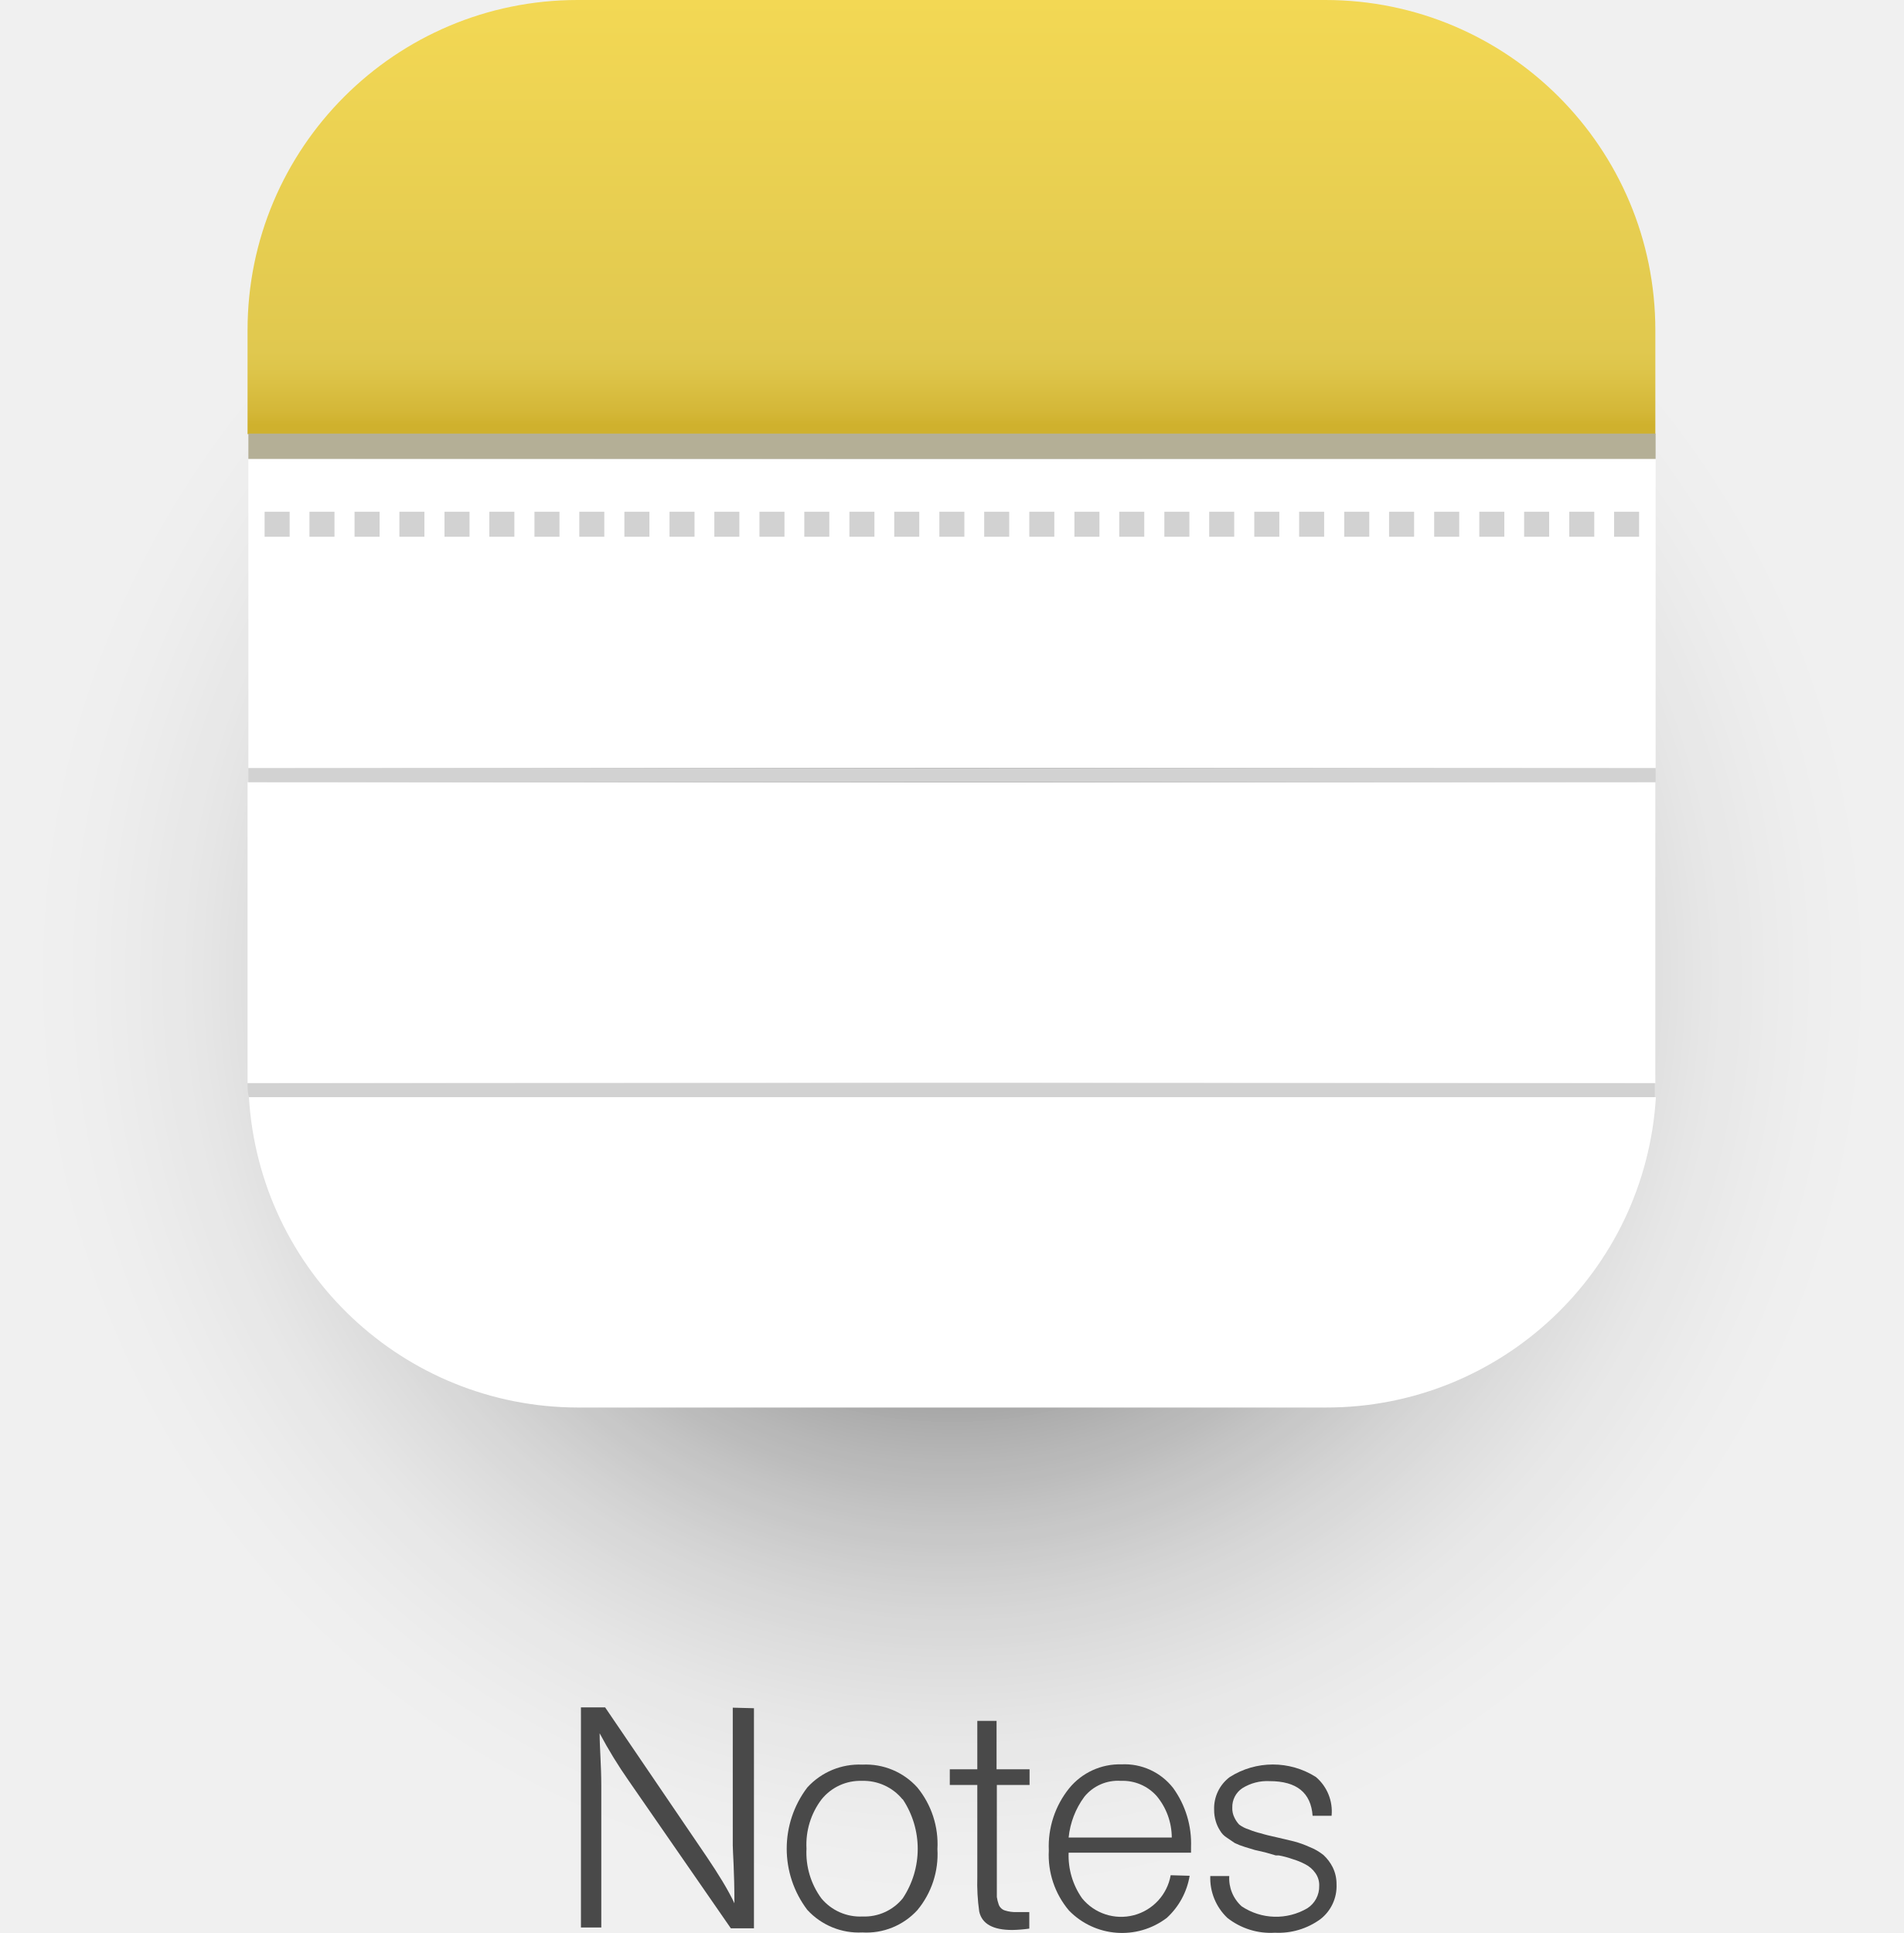
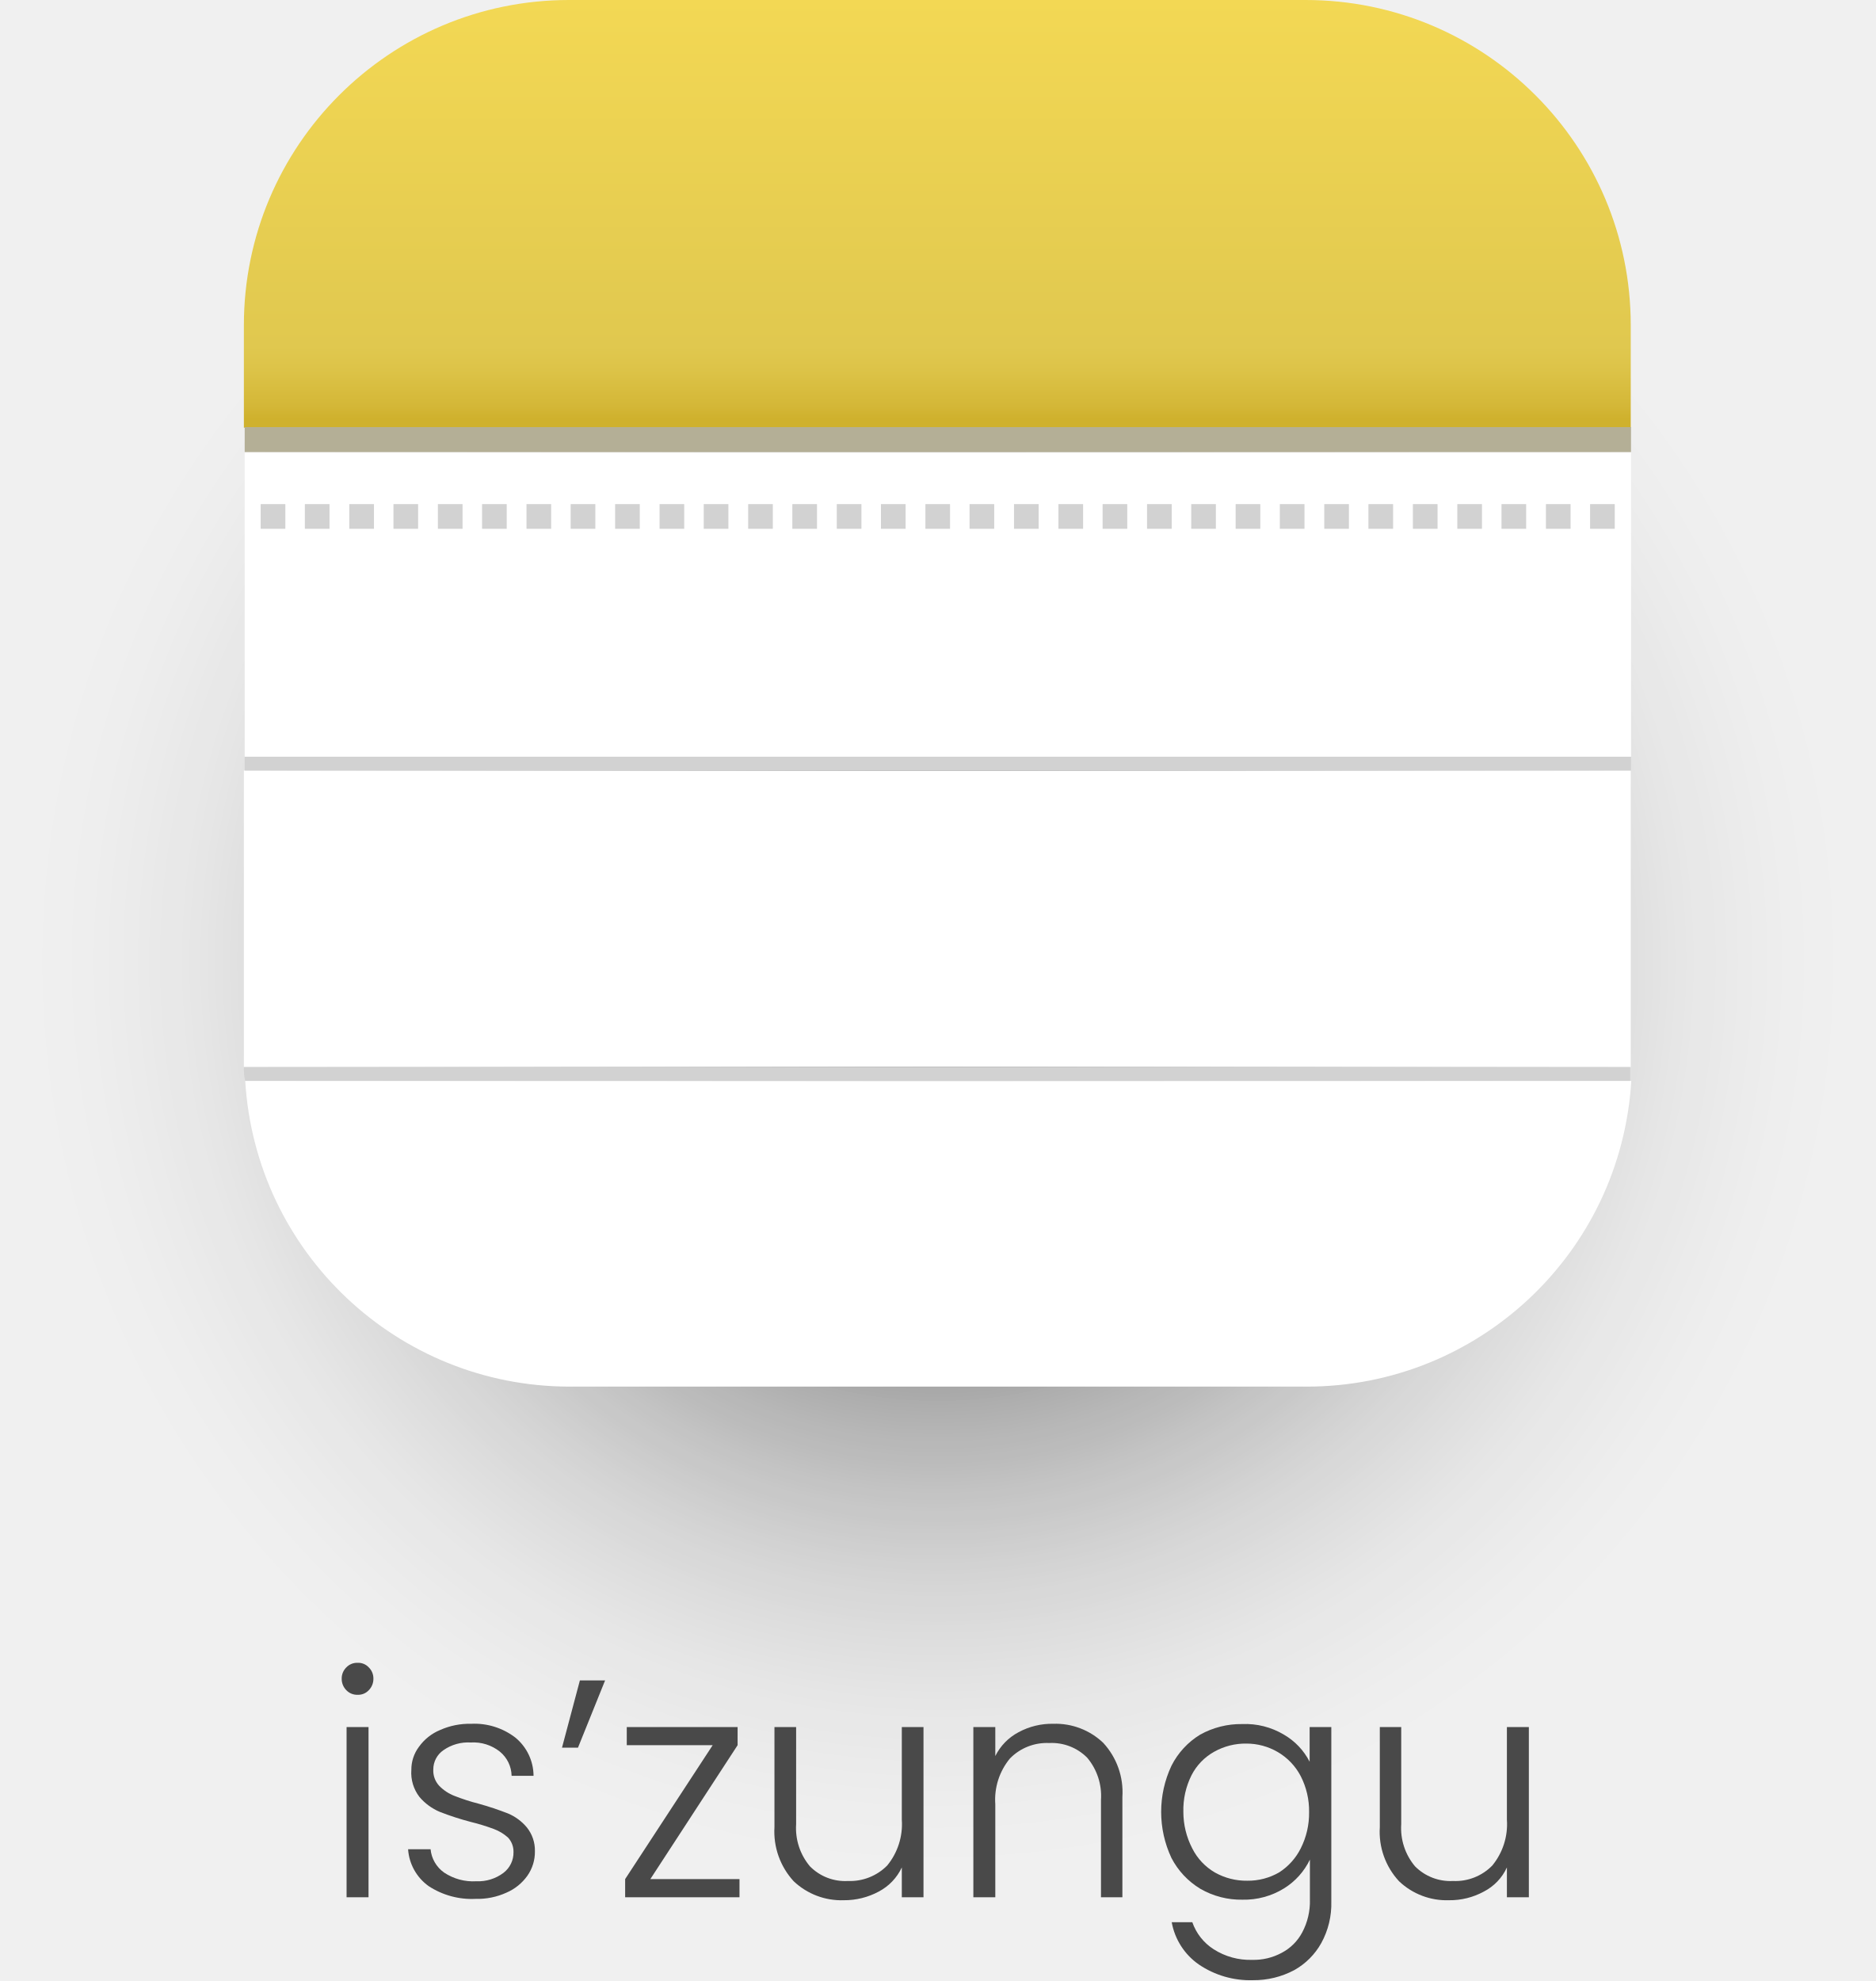
- <svg xmlns="http://www.w3.org/2000/svg" viewBox="0 0 69.21 70.26">
+ <svg xmlns="http://www.w3.org/2000/svg" viewBox="0 0 69.21 73.09">
  <defs>
    <style>.cls-1{mask:url(#mask);filter:url(#luminosity-noclip-2);}.cls-2{mix-blend-mode:multiply;}.cls-2,.cls-4{fill:url(#Áåçûìÿííûé_ãðàäèåíò_97);}.cls-3{mask:url(#mask-2);}.cls-5{mask:url(#mask-3);}.cls-6{fill:#fff;}.cls-7{fill:url(#Áåçûìÿííûé_ãðàäèåíò_80);}.cls-8{fill:#b4af96;}.cls-9{fill:#d2d2d2;}.cls-10{fill:#494949;}.cls-11{filter:url(#luminosity-noclip);}</style>
-     <filter id="luminosity-noclip" x="0" y="-8321.27" width="69.21" height="32766" filterUnits="userSpaceOnUse" color-interpolation-filters="sRGB">
+     <filter id="luminosity-noclip" x="0" y="-7804.57" width="69.21" height="32766" filterUnits="userSpaceOnUse" color-interpolation-filters="sRGB">
      <feFlood flood-color="#fff" result="bg" />
      <feBlend in="SourceGraphic" in2="bg" />
    </filter>
-     <mask id="mask" x="0" y="-8321.27" width="69.21" height="32766" maskUnits="userSpaceOnUse">
+     <mask id="mask" x="0" y="-7804.57" width="69.21" height="32766" maskUnits="userSpaceOnUse">
      <g class="cls-11" />
    </mask>
    <radialGradient id="Áåçûìÿííûé_ãðàäèåíò_97" cx="34.61" cy="35.47" r="34.61" gradientUnits="userSpaceOnUse">
      <stop offset="0" stop-color="#fff" />
      <stop offset="1" />
    </radialGradient>
    <filter id="luminosity-noclip-2" x="0" y="0.86" width="69.21" height="69.21" filterUnits="userSpaceOnUse" color-interpolation-filters="sRGB">
      <feFlood flood-color="#fff" result="bg" />
      <feBlend in="SourceGraphic" in2="bg" />
    </filter>
    <mask id="mask-2" x="0" y="0.86" width="69.21" height="69.21" maskUnits="userSpaceOnUse">
      <g class="cls-1">
        <circle class="cls-2" cx="34.61" cy="35.47" r="34.61" />
      </g>
    </mask>
    <mask id="mask-3" x="0" y="0.86" width="69.21" height="69.21" maskUnits="userSpaceOnUse">
      <g class="cls-3">
        <circle class="cls-4" cx="34.61" cy="35.47" r="34.61" />
      </g>
    </mask>
    <linearGradient id="Áåçûìÿííûé_ãðàäèåíò_80" x1="34.61" y1="15.76" x2="34.61" gradientUnits="userSpaceOnUse">
      <stop offset="0.02" stop-color="#cfb12d" />
      <stop offset="0.05" stop-color="#d4b737" />
      <stop offset="0.14" stop-color="#ddc449" />
      <stop offset="0.19" stop-color="#e0c84f" />
      <stop offset="1" stop-color="#f3d854" />
    </linearGradient>
  </defs>
  <g id="Layer_2" data-name="Layer 2">
    <g id="Ñëîé_1" data-name="Ñëîé 1">
      <g class="cls-5">
        <circle cx="34.61" cy="35.47" r="34.61" />
      </g>
      <path class="cls-6" d="M21,51.16H48.2a12,12,0,0,0,12-11.28H9.05A12,12,0,0,0,21,51.16Z" />
      <path class="cls-6" d="M9,39.17v.2H60.18V28.43H9Z" />
      <rect class="cls-6" x="9.03" y="16.68" width="51.16" height="11.24" />
      <path class="cls-7" d="M60.18,12a12,12,0,0,0-12-12H21A12,12,0,0,0,9,12v3.78H60.18Z" />
      <rect class="cls-8" x="9.03" y="15.76" width="51.16" height="0.92" />
      <rect class="cls-9" x="9.03" y="27.92" width="51.16" height="0.51" />
      <path class="cls-9" d="M9.05,39.88H60.16c0-.17,0-.34,0-.51H9C9,39.54,9,39.71,9.05,39.88Z" />
      <rect class="cls-9" x="9.62" y="18.6" width="0.91" height="0.91" />
      <rect class="cls-9" x="11.25" y="18.6" width="0.91" height="0.91" />
      <rect class="cls-9" x="12.89" y="18.6" width="0.91" height="0.91" />
      <rect class="cls-9" x="14.52" y="18.6" width="0.91" height="0.91" />
      <rect class="cls-9" x="16.16" y="18.6" width="0.91" height="0.91" />
      <rect class="cls-9" x="17.79" y="18.6" width="0.91" height="0.91" />
      <rect class="cls-9" x="19.43" y="18.6" width="0.91" height="0.91" />
      <rect class="cls-9" x="21.06" y="18.6" width="0.91" height="0.91" />
      <rect class="cls-9" x="22.7" y="18.6" width="0.91" height="0.91" />
      <rect class="cls-9" x="24.34" y="18.6" width="0.91" height="0.91" />
      <rect class="cls-9" x="25.97" y="18.6" width="0.91" height="0.91" />
      <rect class="cls-9" x="27.61" y="18.6" width="0.91" height="0.91" />
      <rect class="cls-9" x="29.24" y="18.6" width="0.91" height="0.91" />
      <rect class="cls-9" x="30.88" y="18.6" width="0.91" height="0.91" />
      <rect class="cls-9" x="32.51" y="18.6" width="0.91" height="0.91" />
      <rect class="cls-9" x="34.15" y="18.6" width="0.91" height="0.91" />
      <rect class="cls-9" x="35.78" y="18.6" width="0.91" height="0.91" />
      <rect class="cls-9" x="37.42" y="18.6" width="0.91" height="0.91" />
      <rect class="cls-9" x="39.06" y="18.6" width="0.91" height="0.91" />
      <rect class="cls-9" x="40.69" y="18.6" width="0.91" height="0.91" />
      <rect class="cls-9" x="42.33" y="18.6" width="0.91" height="0.91" />
      <rect class="cls-9" x="43.96" y="18.6" width="0.91" height="0.91" />
      <rect class="cls-9" x="45.6" y="18.6" width="0.91" height="0.91" />
      <rect class="cls-9" x="47.23" y="18.6" width="0.91" height="0.91" />
      <rect class="cls-9" x="48.87" y="18.6" width="0.91" height="0.91" />
      <rect class="cls-9" x="50.5" y="18.6" width="0.91" height="0.91" />
      <rect class="cls-9" x="52.14" y="18.6" width="0.91" height="0.91" />
      <rect class="cls-9" x="53.78" y="18.6" width="0.91" height="0.91" />
      <rect class="cls-9" x="55.41" y="18.6" width="0.91" height="0.91" />
      <rect class="cls-9" x="57.05" y="18.6" width="0.91" height="0.91" />
      <rect class="cls-9" x="58.68" y="18.6" width="0.91" height="0.91" />
-       <path class="cls-10" d="M27.41,62.09v8h-.84l-3.71-5.36A16.59,16.59,0,0,1,21.8,63c0,.53.06,1.16.06,1.9v5.16h-.74v-8H22L25.7,67.5c.41.61.76,1.17,1,1.68,0-1.18-.06-1.88-.06-2.11v-5Z" />
-       <path class="cls-10" d="M31.35,64.14a2.52,2.52,0,0,1,2,.83,3.25,3.25,0,0,1,.73,2.24,3.18,3.18,0,0,1-.73,2.22,2.51,2.51,0,0,1-2,.81,2.54,2.54,0,0,1-2-.82,3.68,3.68,0,0,1,0-4.45A2.55,2.55,0,0,1,31.35,64.14Zm1.46,1.26a1.83,1.83,0,0,0-1.47-.67,1.81,1.81,0,0,0-1.47.67,2.72,2.72,0,0,0-.55,1.79A2.81,2.81,0,0,0,29.86,69a1.83,1.83,0,0,0,1.5.66A1.79,1.79,0,0,0,32.82,69a3.25,3.25,0,0,0,0-3.6Z" />
-       <path class="cls-10" d="M37.43,64.31v.57H36.24v3.66c0,.19,0,.33,0,.41a1.41,1.41,0,0,0,.07.28.35.35,0,0,0,.22.21,1.27,1.27,0,0,0,.43.06l.46,0v.6a5,5,0,0,1-.62.05c-.7,0-1.1-.22-1.2-.67a7.35,7.35,0,0,1-.07-1.26V64.88h-1v-.57h1V62.55h.7v1.76Z" />
-       <path class="cls-10" d="M43.25,68.18a2.67,2.67,0,0,1-.83,1.53,2.69,2.69,0,0,1-3.56-.27,3.12,3.12,0,0,1-.73-2.18A3.36,3.36,0,0,1,38.87,65a2.37,2.37,0,0,1,1.9-.87,2.24,2.24,0,0,1,1.88.86,3.44,3.44,0,0,1,.65,2.15v.2H38.85A2.7,2.7,0,0,0,39.34,69a1.83,1.83,0,0,0,3.22-.84Zm-.65-1.39a2.37,2.37,0,0,0-.55-1.51,1.65,1.65,0,0,0-1.3-.55,1.57,1.57,0,0,0-1.33.58,3,3,0,0,0-.57,1.48Z" />
-       <path class="cls-10" d="M48.41,66h-.69q-.09-1.26-1.56-1.26a1.7,1.7,0,0,0-1,.26.82.82,0,0,0-.36.7.75.75,0,0,0,.08.37,1,1,0,0,0,.17.25,1.18,1.18,0,0,0,.36.18,2.72,2.72,0,0,0,.44.14q.18.06.6.15l.59.14a3.54,3.54,0,0,1,.56.2,1.93,1.93,0,0,1,.52.3,1.58,1.58,0,0,1,.33.44,1.38,1.38,0,0,1,.14.62A1.52,1.52,0,0,1,48,69.76a2.59,2.59,0,0,1-1.65.49,2.54,2.54,0,0,1-1.73-.54A2,2,0,0,1,44,68.19h.69a1.37,1.37,0,0,0,.45,1.1,2.25,2.25,0,0,0,2.39.07.94.94,0,0,0,.43-.81.75.75,0,0,0-.14-.47,1,1,0,0,0-.37-.32,2.57,2.57,0,0,0-.47-.19,3.17,3.17,0,0,0-.49-.13l-.11,0L46,67.33l-.39-.09-.36-.11a2.47,2.47,0,0,1-.36-.14l-.28-.19a.74.74,0,0,1-.26-.27,1.26,1.26,0,0,1-.15-.33,1.37,1.37,0,0,1-.06-.42,1.42,1.42,0,0,1,.57-1.19,2.92,2.92,0,0,1,3.13,0A1.64,1.64,0,0,1,48.41,66Z" />
+       <path class="cls-10" d="M12.78,62.36a.59.59,0,0,1-.17-.42.57.57,0,0,1,.17-.42.55.55,0,0,1,.42-.17.53.53,0,0,1,.41.17.57.57,0,0,1,.17.42.59.59,0,0,1-.17.42.53.53,0,0,1-.41.17A.55.55,0,0,1,12.78,62.36Zm.82,1.36V70h-.81V63.72Z" />
+       <path class="cls-10" d="M15.82,69.59a1.82,1.82,0,0,1-.76-1.36h.83a1.19,1.19,0,0,0,.5.86,1.93,1.93,0,0,0,1.19.32,1.55,1.55,0,0,0,1-.31.94.94,0,0,0,.37-.77.76.76,0,0,0-.2-.53,1.63,1.63,0,0,0-.53-.32,7.56,7.56,0,0,0-.85-.26,10.28,10.28,0,0,1-1.14-.37,2,2,0,0,1-.75-.55,1.46,1.46,0,0,1-.3-1,1.4,1.4,0,0,1,.28-.85,1.81,1.81,0,0,1,.78-.62,2.66,2.66,0,0,1,1.15-.23,2.48,2.48,0,0,1,1.63.51,1.84,1.84,0,0,1,.67,1.41h-.81a1.18,1.18,0,0,0-.43-.89,1.57,1.57,0,0,0-1.08-.34,1.59,1.59,0,0,0-1,.28.86.86,0,0,0-.38.72.82.82,0,0,0,.22.6,1.57,1.57,0,0,0,.56.37,7.43,7.43,0,0,0,.9.29,11.24,11.24,0,0,1,1.08.36,1.83,1.83,0,0,1,.69.51,1.35,1.35,0,0,1,.3.88,1.53,1.53,0,0,1-.28.91,1.84,1.84,0,0,1-.77.62,2.58,2.58,0,0,1-1.14.23A2.9,2.9,0,0,1,15.82,69.59Z" />
+       <path class="cls-10" d="M21.4,62h.93l-1,2.48h-.59Z" />
+       <path class="cls-10" d="M24,69.33h3.29V70H23.07v-.67l3.23-4.94H23.13v-.67h4.09v.67Z" />
+       <path class="cls-10" d="M34.08,63.72V70h-.8V68.9a1.93,1.93,0,0,1-.85.89,2.68,2.68,0,0,1-1.29.32,2.56,2.56,0,0,1-1.85-.7,2.71,2.71,0,0,1-.71-2V63.72h.8V67.3a2.19,2.19,0,0,0,.51,1.56,1.82,1.82,0,0,0,1.4.54,1.93,1.93,0,0,0,1.45-.57,2.4,2.4,0,0,0,.54-1.69V63.72Z" />
+       <path class="cls-10" d="M40.71,64.3a2.68,2.68,0,0,1,.71,2V70h-.79V66.41a2.19,2.19,0,0,0-.51-1.56,1.84,1.84,0,0,0-1.4-.54,1.9,1.9,0,0,0-1.45.57,2.38,2.38,0,0,0-.54,1.69V70h-.81V63.72h.81v1.07a2,2,0,0,1,.86-.88,2.58,2.58,0,0,1,1.28-.31A2.55,2.55,0,0,1,40.71,64.3Z" />
+       <path class="cls-10" d="M47.38,64a2.44,2.44,0,0,1,.95,1V63.72h.8v6.44a3,3,0,0,1-.37,1.53,2.58,2.58,0,0,1-1,1,3.17,3.17,0,0,1-1.52.37,3.37,3.37,0,0,1-2-.58,2.42,2.42,0,0,1-1-1.56H44a1.94,1.94,0,0,0,.79,1,2.49,2.49,0,0,0,1.42.39,2.17,2.17,0,0,0,1.09-.26,1.8,1.8,0,0,0,.76-.76,2.42,2.42,0,0,0,.28-1.2V68.61a2.54,2.54,0,0,1-.95,1.06,2.8,2.8,0,0,1-1.54.42,3,3,0,0,1-1.55-.4,2.87,2.87,0,0,1-1.07-1.14,4,4,0,0,1,0-3.4A2.84,2.84,0,0,1,44.29,64a3.1,3.1,0,0,1,1.55-.39A2.77,2.77,0,0,1,47.38,64ZM48,65.53a2.21,2.21,0,0,0-.85-.89A2.29,2.29,0,0,0,46,64.33a2.36,2.36,0,0,0-1.19.3,2.07,2.07,0,0,0-.84.87,2.86,2.86,0,0,0-.3,1.35A2.92,2.92,0,0,0,44,68.2a2.13,2.13,0,0,0,.84.89,2.36,2.36,0,0,0,1.19.3,2.29,2.29,0,0,0,1.18-.31A2.25,2.25,0,0,0,48,68.2a2.88,2.88,0,0,0,.31-1.34A2.81,2.81,0,0,0,48,65.53Z" />
+       <path class="cls-10" d="M56.42,63.72V70h-.81V68.9a1.88,1.88,0,0,1-.85.89,2.62,2.62,0,0,1-1.29.32,2.55,2.55,0,0,1-1.84-.7,2.68,2.68,0,0,1-.71-2V63.72h.79V67.3a2.19,2.19,0,0,0,.51,1.56,1.84,1.84,0,0,0,1.4.54,1.9,1.9,0,0,0,1.45-.57,2.4,2.4,0,0,0,.54-1.69V63.72Z" />
    </g>
  </g>
</svg>
